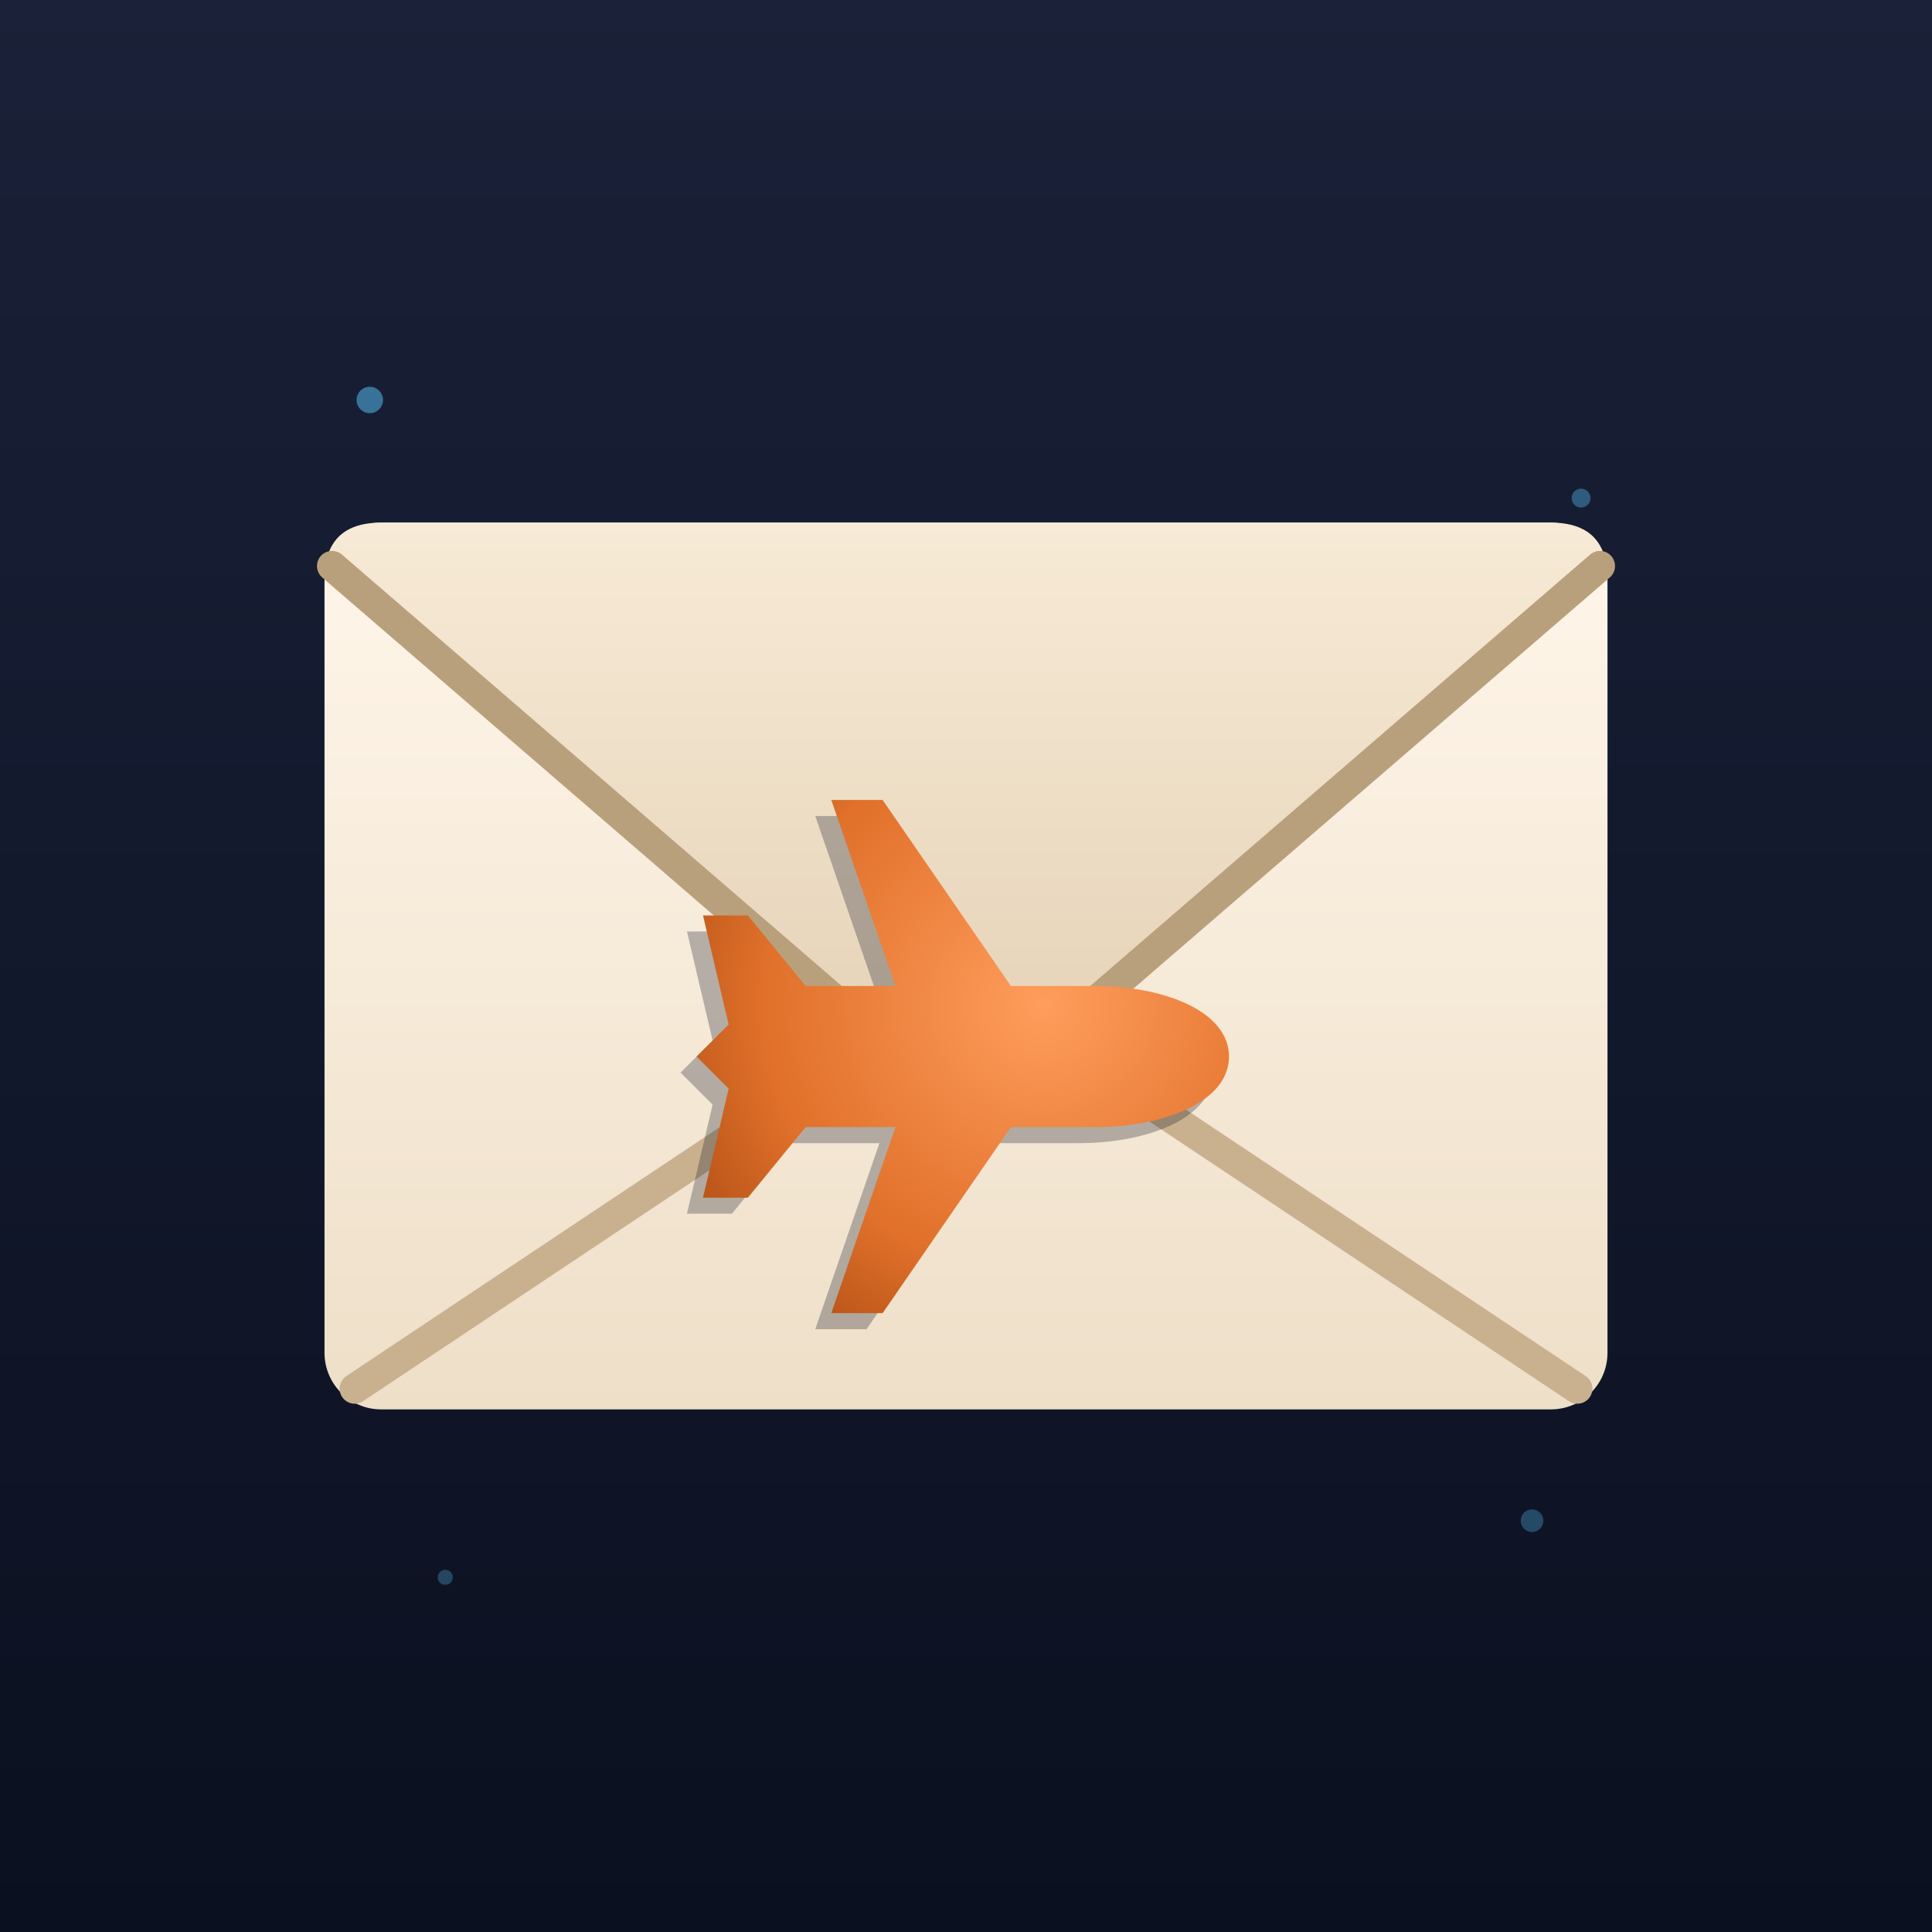
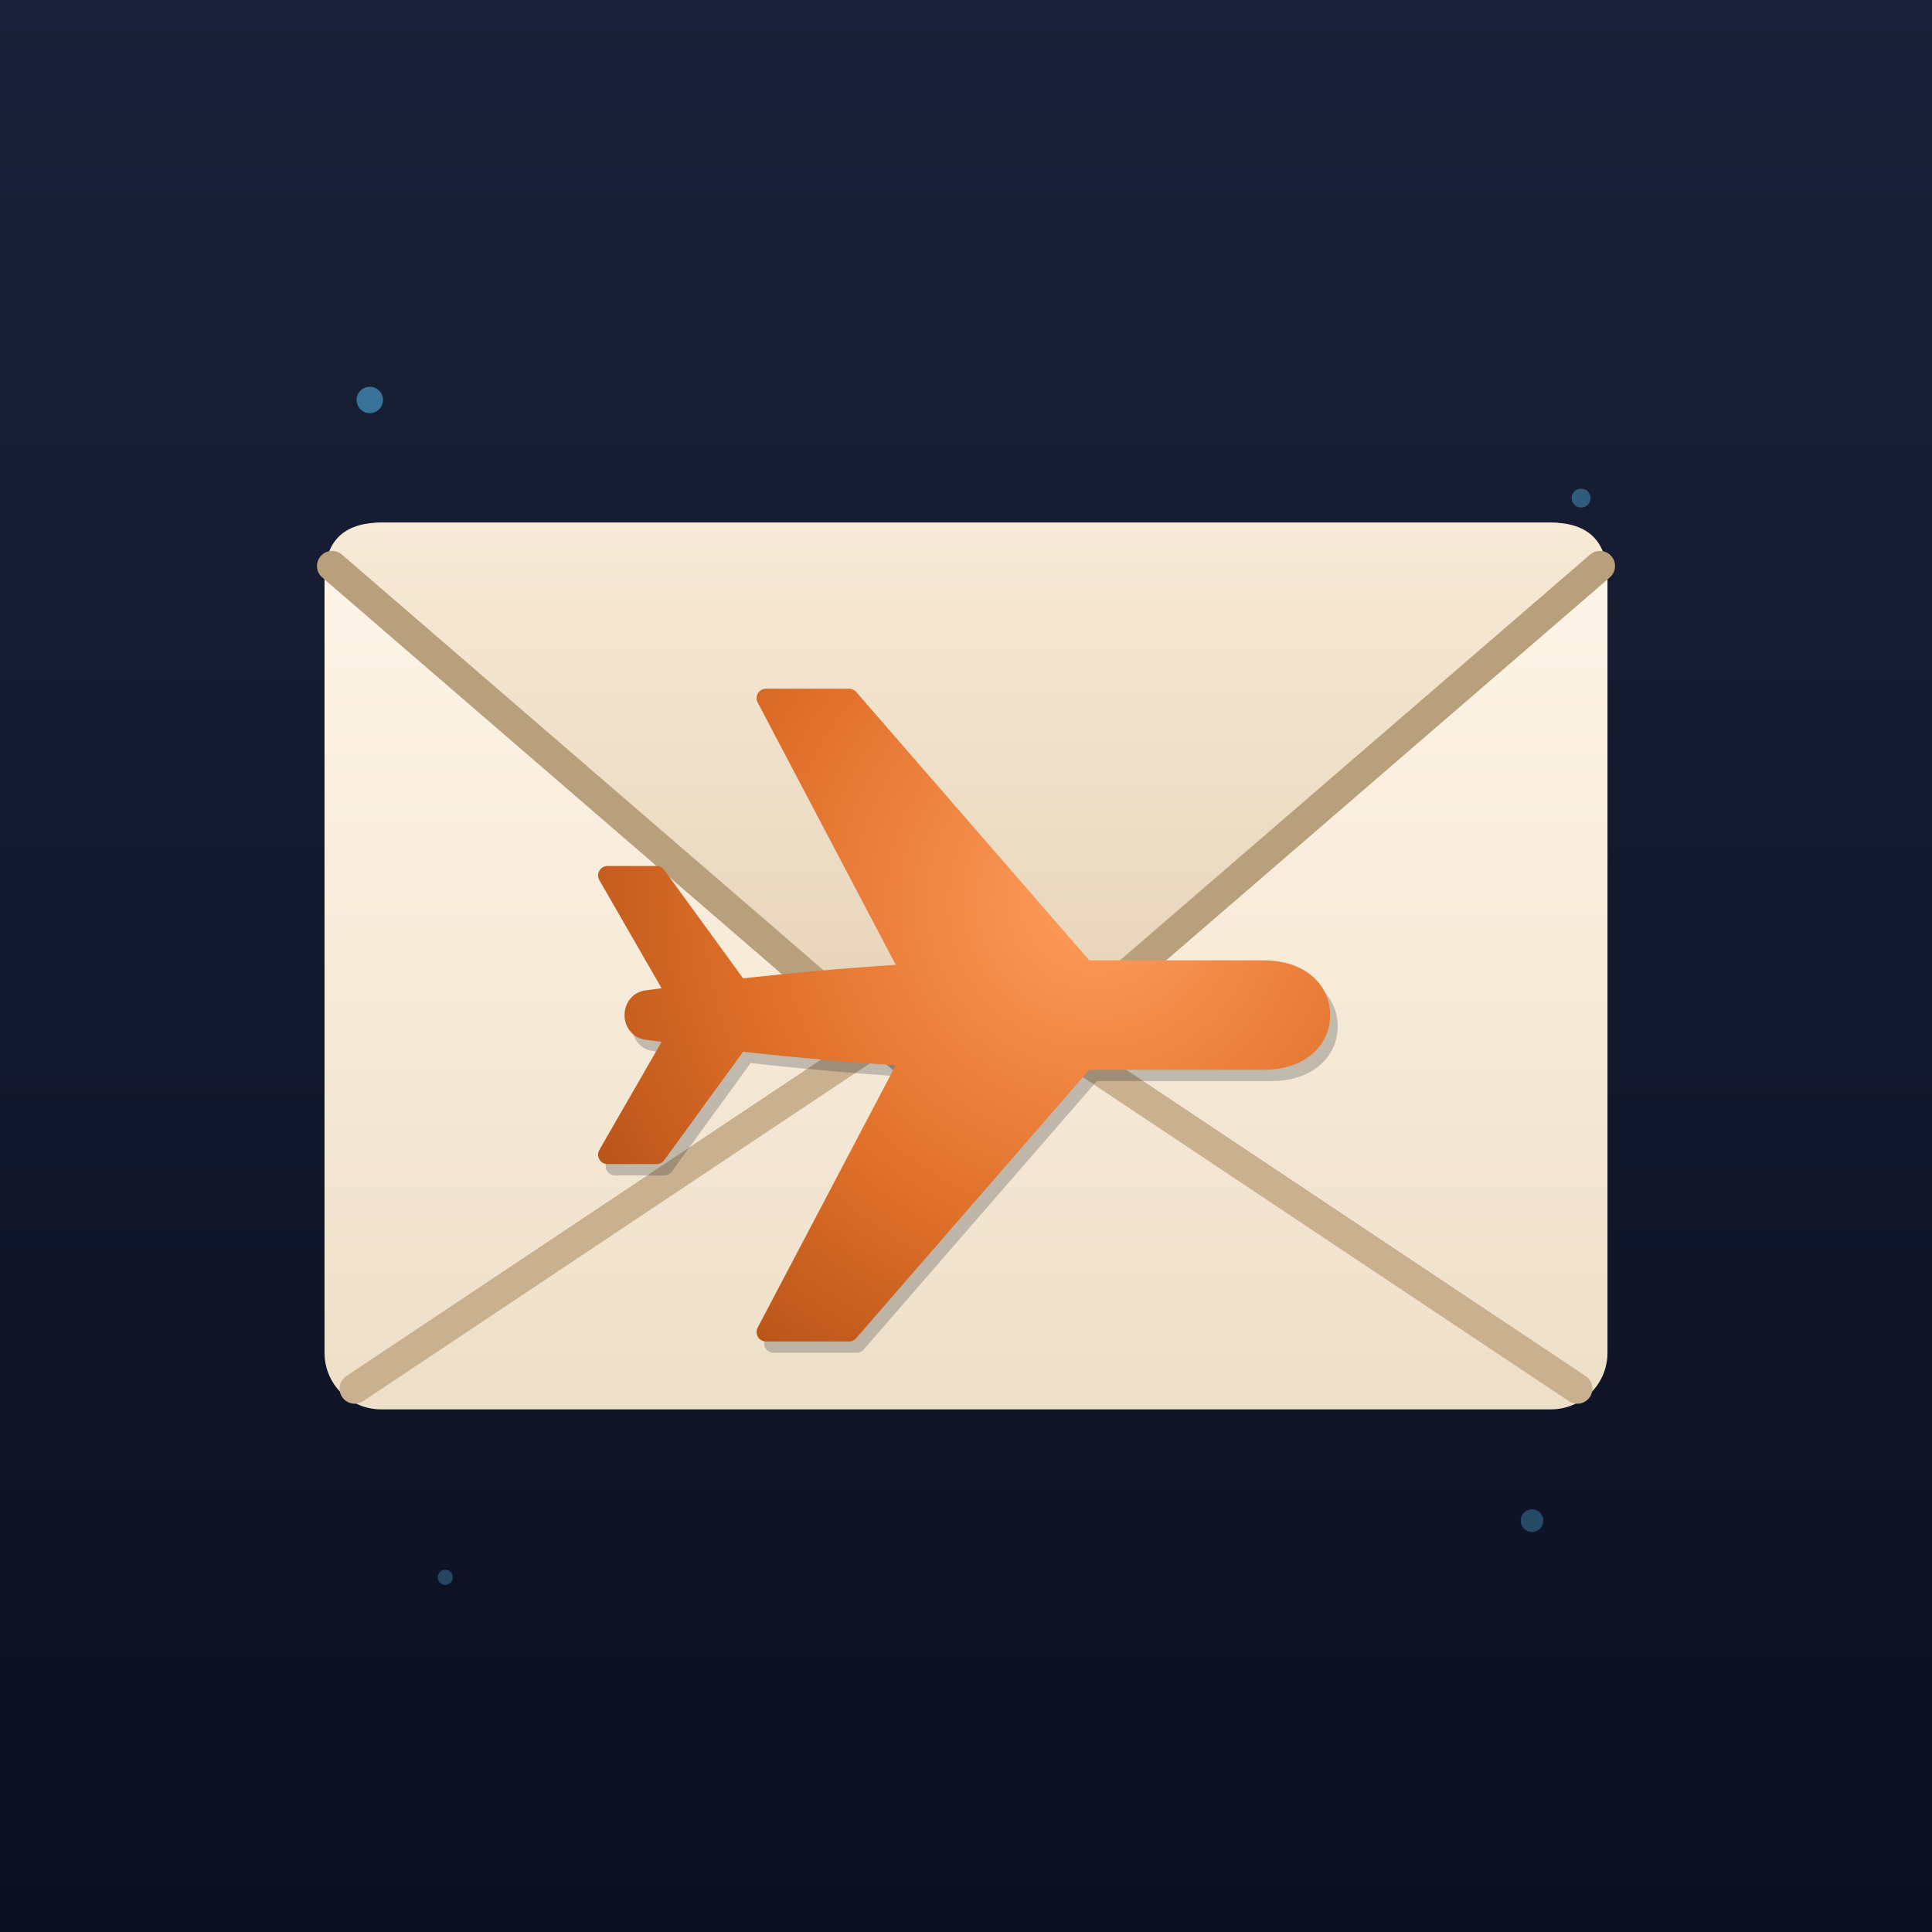
<svg xmlns="http://www.w3.org/2000/svg" viewBox="0 0 1024 1024" width="1024" height="1024">
  <defs>
    <linearGradient id="sky" x1="0" y1="0" x2="0" y2="1">
      <stop offset="0%" stop-color="#1A2138" />
      <stop offset="100%" stop-color="#0B1020" />
    </linearGradient>
    <linearGradient id="paper" x1="0" y1="0" x2="0" y2="1">
      <stop offset="0%" stop-color="#FFF6EA" />
      <stop offset="100%" stop-color="#EEDFC8" />
    </linearGradient>
    <linearGradient id="flap" x1="0" y1="0" x2="0" y2="1">
      <stop offset="0%" stop-color="#F7EAD6" />
      <stop offset="100%" stop-color="#E3D0B4" />
    </linearGradient>
-     <radialGradient id="wax" cx="0.4" cy="0.35" r="0.75">
+     <radialGradient id="wax" gradientUnits="userSpaceOnUse" cx="60" cy="-60" r="300">
      <stop offset="0%" stop-color="#FF9D5C" />
-       <stop offset="70%" stop-color="#E0702A" />
+       <stop offset="60%" stop-color="#E0702A" />
      <stop offset="100%" stop-color="#B85418" />
    </radialGradient>
  </defs>
  <rect width="1024" height="1024" fill="url(#sky)" />
  <circle cx="196" cy="212" r="7" fill="#5CC8FF" opacity="0.5" />
  <circle cx="838" cy="264" r="5" fill="#5CC8FF" opacity="0.36" />
  <circle cx="812" cy="806" r="6" fill="#5CC8FF" opacity="0.3" />
  <circle cx="236" cy="836" r="4" fill="#5CC8FF" opacity="0.28" />
  <rect x="172" y="277" width="680" height="470" rx="30" fill="url(#paper)" />
  <path d="M188 736 L512 520 L836 736" fill="none" stroke="#C9B18F" stroke-width="16" stroke-linejoin="round" stroke-linecap="round" />
  <path d="M172 307 Q172 277 202 277 L822 277 Q852 277 852 307 L512 590 Z" fill="url(#flap)" />
  <path d="M176 300 L512 590 L848 300" fill="none" stroke="#B9A07C" stroke-width="16" stroke-linejoin="round" stroke-linecap="round" />
-   <g transform="translate(512 560) rotate(90) scale(1.7)">
-     <path d="M0 -82 C14 -82 22 -62 22 -40 L22 -14 L80 26 L80 42 L22 22 L22 50 L44 68 L44 82 L10 74 L0 84 L-10 74 L-44 82 L-44 68 L-22 50 L-22 22 L-80 42 L-80 26 L-22 -14 L-22 -40 C-22 -62 -14 -82 0 -82 Z" fill="#0B1020" opacity="0.28" transform="translate(5 5)" />
-     <path d="M0 -82 C14 -82 22 -62 22 -40 L22 -14 L80 26 L80 42 L22 22 L22 50 L44 68 L44 82 L10 74 L0 84 L-10 74 L-44 82 L-44 68 L-22 50 L-22 22 L-80 42 L-80 26 L-22 -14 L-22 -40 C-22 -62 -14 -82 0 -82 Z" fill="url(#wax)" />
+   <g transform="translate(520 538) translate(4 6)" fill="#0B1020" opacity="0.22" stroke="#0B1020" stroke-width="10" stroke-linejoin="round">
+     <path d="M180 0 C180 -14 168 -24 150 -24 L20 -24 C-40 -24 -120 -16 -178 -8 C-186 -6 -186 6 -178 8 C-120 16 -40 24 20 24 L150 24 C168 24 180 14 180 0 Z" />
+     <path d="M62 -16 L-70 -168 L-114 -168 L-34 -16 Z" />
+     <path d="M62 16 L-70 168 L-114 168 L-34 16 Z" />
+     <path d="M-124 -8 L-172 -74 L-198 -74 L-160 -8 Z" />
+     <path d="M-124 8 L-172 74 L-198 74 L-160 8 Z" />
+   </g>
+   <g transform="translate(520 538)" fill="url(#wax)" stroke="url(#wax)" stroke-width="10" stroke-linejoin="round">
+     <path d="M180 0 C180 -14 168 -24 150 -24 L20 -24 C-40 -24 -120 -16 -178 -8 C-186 -6 -186 6 -178 8 C-120 16 -40 24 20 24 L150 24 C168 24 180 14 180 0 Z" />
+     <path d="M62 -16 L-70 -168 L-114 -168 L-34 -16 Z" />
+     <path d="M62 16 L-70 168 L-114 168 L-34 16 Z" />
+     <path d="M-124 -8 L-172 -74 L-198 -74 L-160 -8 Z" />
+     <path d="M-124 8 L-172 74 L-198 74 L-160 8 Z" />
  </g>
</svg>
